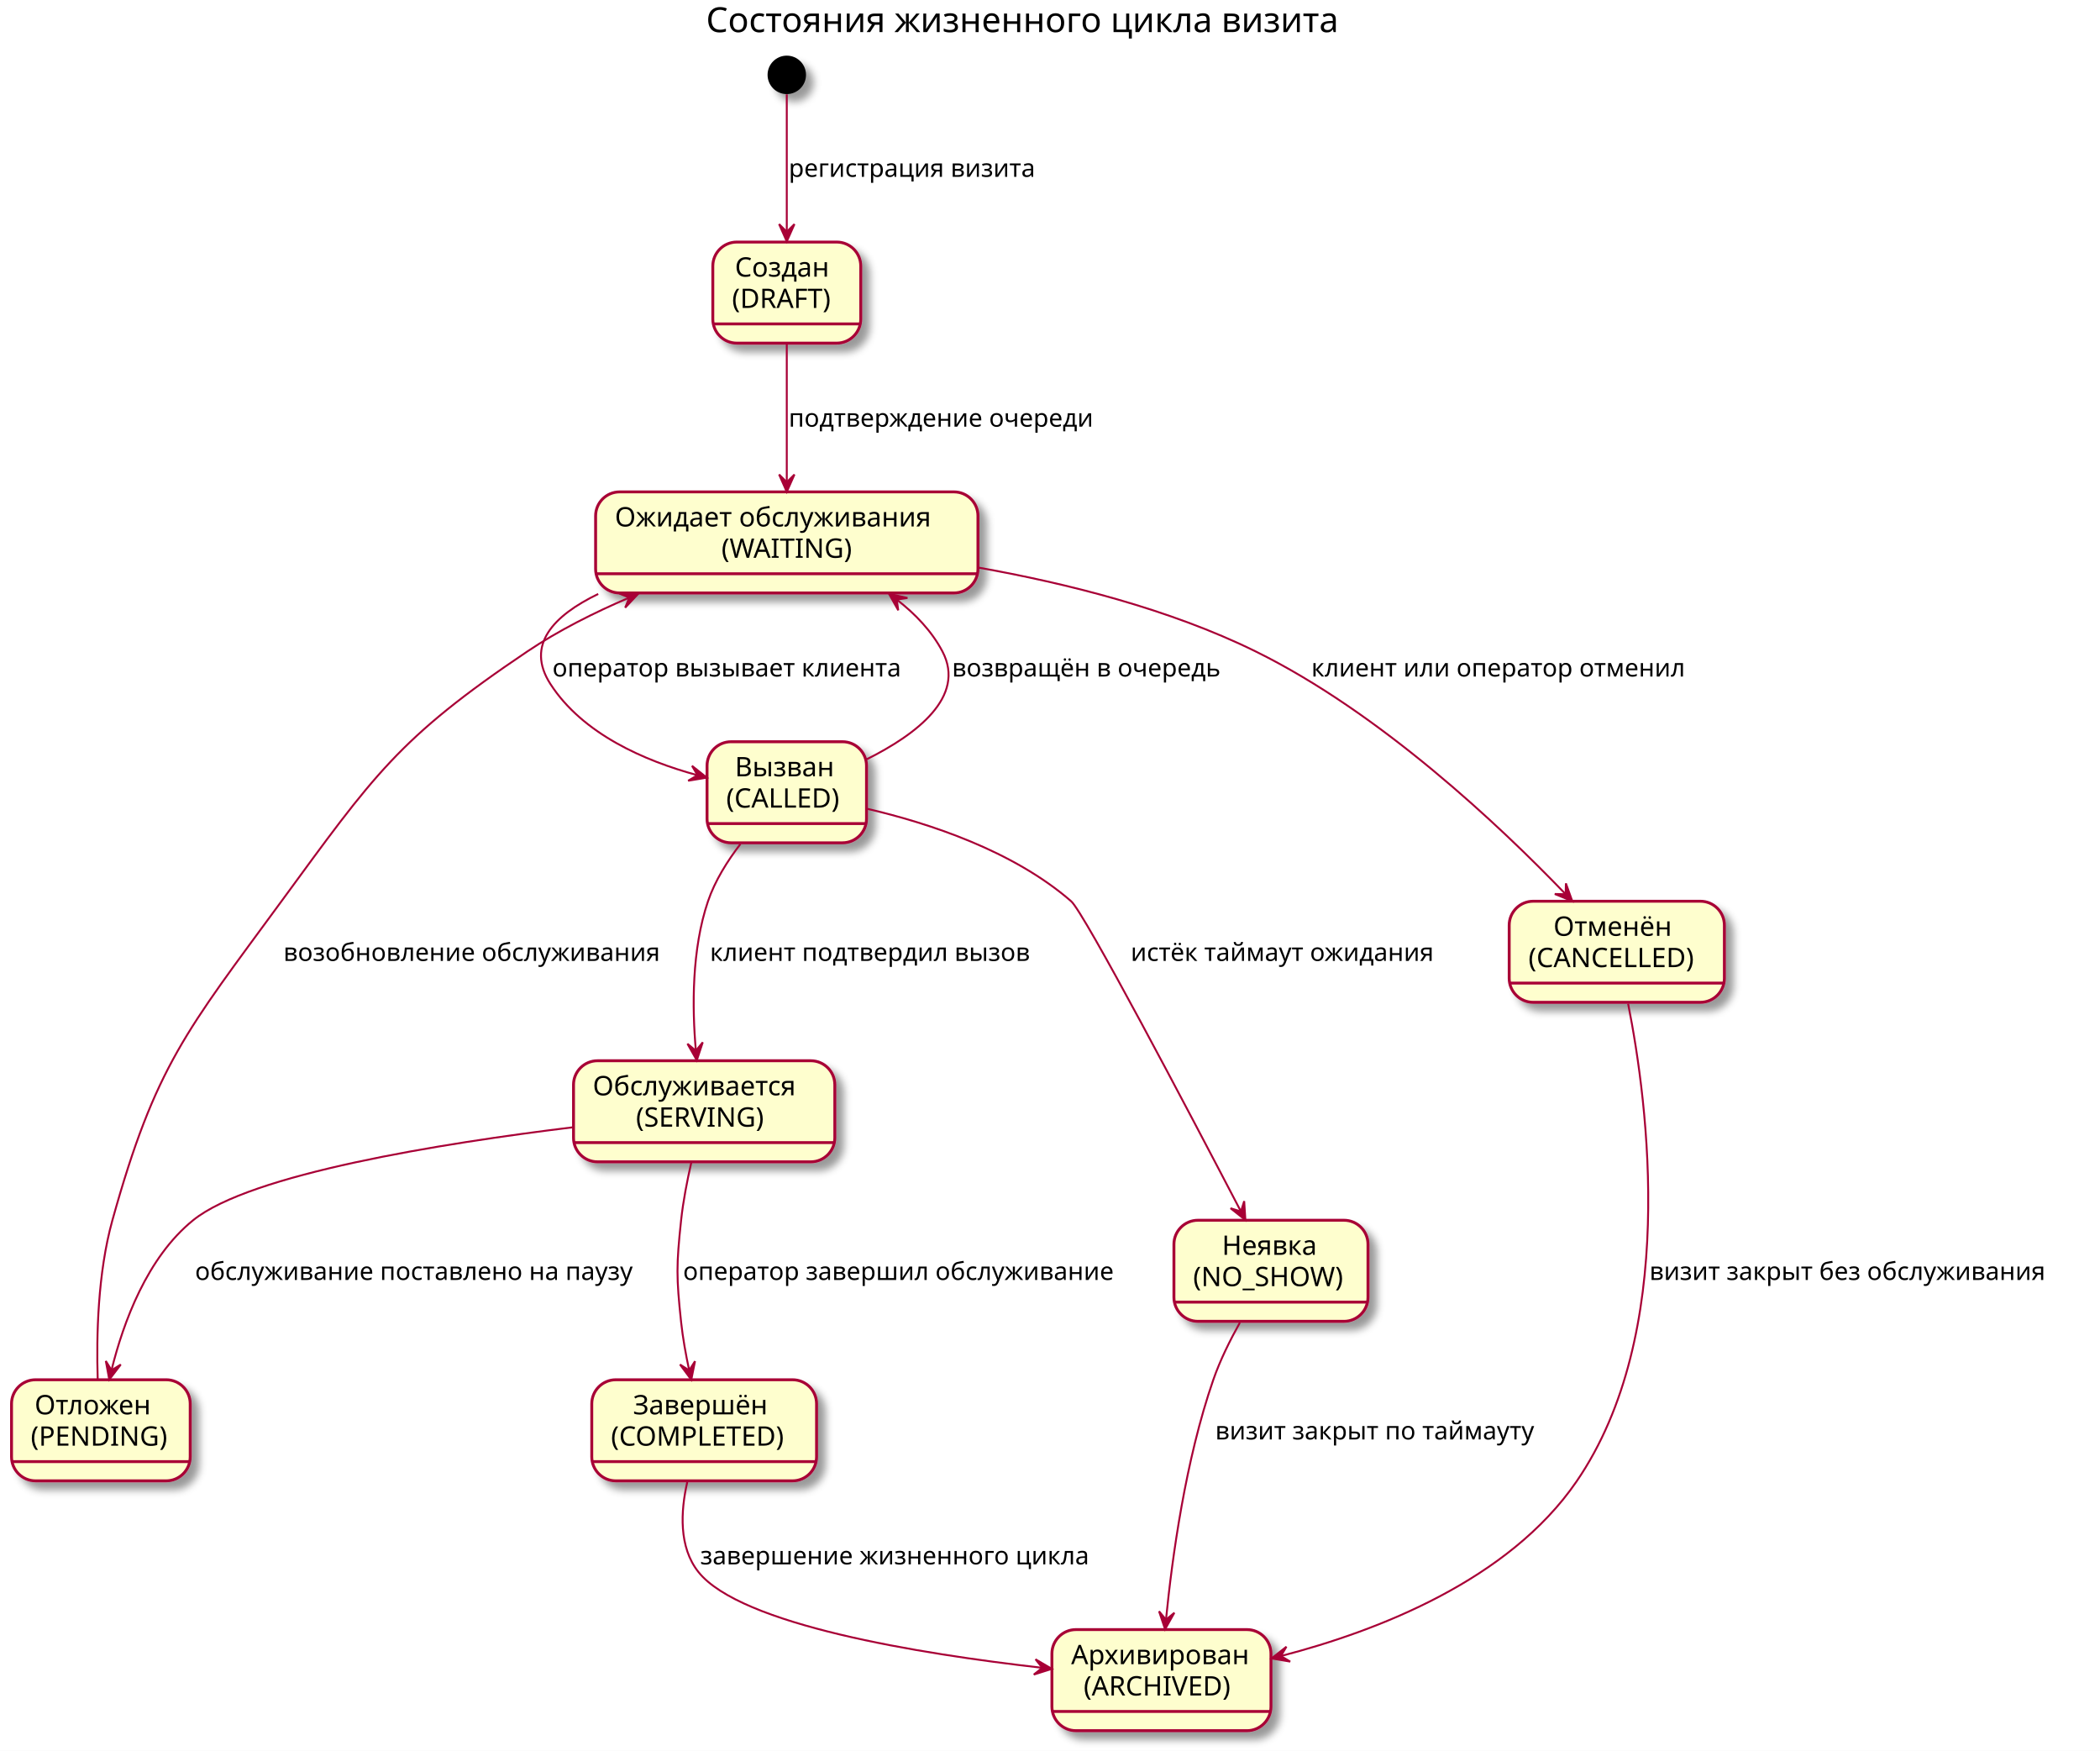
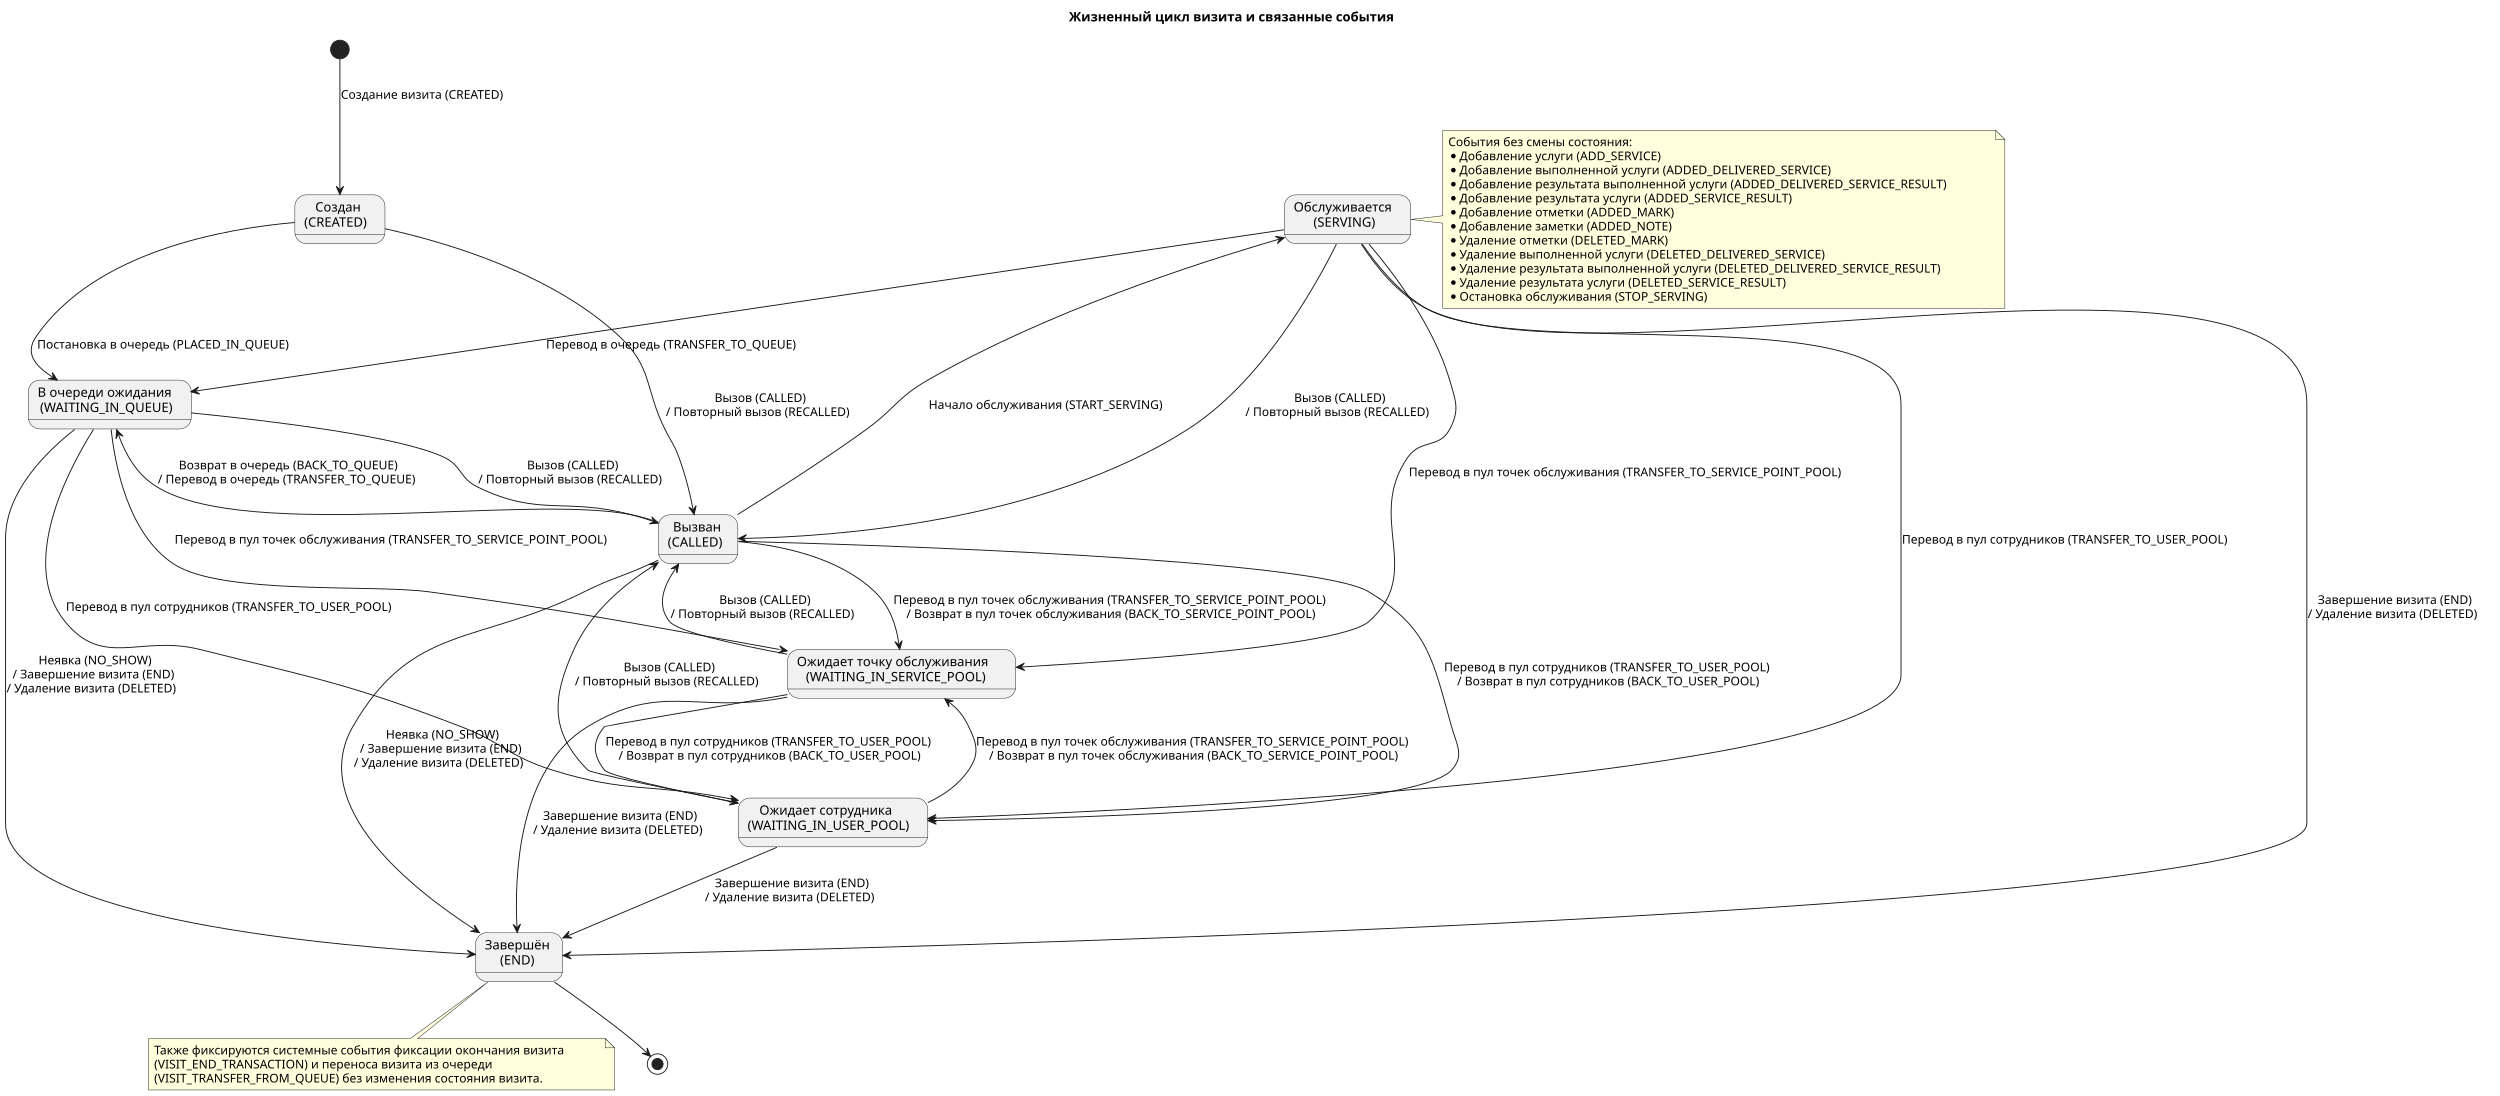
- <svg xmlns="http://www.w3.org/2000/svg" contentScriptType="application/ecmascript" contentStyleType="text/css" height="911px" preserveAspectRatio="none" style="width:1093px;height:911px;" version="1.1" viewBox="0 0 1093 911" width="1093px" zoomAndPan="magnify">
-   <defs>
-     <filter height="300%" id="fexbmf1puvet2" width="300%" x="-1" y="-1">
-       <feGaussianBlur result="blurOut" stdDeviation="2.0" />
-       <feColorMatrix in="blurOut" result="blurOut2" type="matrix" values="0 0 0 0 0 0 0 0 0 0 0 0 0 0 0 0 0 0 .4 0" />
-       <feOffset dx="4.0" dy="4.0" in="blurOut2" result="blurOut3" />
-       <feBlend in="SourceGraphic" in2="blurOut3" mode="normal" />
-     </filter>
-   </defs>
+ <svg xmlns="http://www.w3.org/2000/svg" contentStyleType="text/css" height="1180px" preserveAspectRatio="none" style="width:2692px;height:1180px;background:#FFFFFF;" version="1.1" viewBox="0 0 2692 1180" width="2692px" zoomAndPan="magnify">
+   <defs />
  <rect width="100%" height="100%" fill="#FFFFFF" />
  <g>
-     <text fill="#000000" font-family="sans-serif" font-size="18" lengthAdjust="spacingAndGlyphs" textLength="366" x="367.5" y="16.708">Состояния жизненного цикла визита</text>
-     <rect fill="#FEFECE" filter="url(#fexbmf1puvet2)" height="52.594" rx="12.5" ry="12.5" style="stroke: #A80036; stroke-width: 1.5;" width="77" x="371" y="125.953" />
-     <line style="stroke: #A80036; stroke-width: 1.5;" x1="371" x2="448" y1="168.547" y2="168.547" />
-     <text fill="#000000" font-family="sans-serif" font-size="14" lengthAdjust="spacingAndGlyphs" textLength="54" x="382.5" y="143.948">Создан</text>
-     <text fill="#000000" font-family="sans-serif" font-size="14" lengthAdjust="spacingAndGlyphs" textLength="57" x="381" y="160.245">(DRAFT)</text>
-     <rect fill="#FEFECE" filter="url(#fexbmf1puvet2)" height="52.594" rx="12.5" ry="12.5" style="stroke: #A80036; stroke-width: 1.5;" width="199" x="310" y="255.953" />
-     <line style="stroke: #A80036; stroke-width: 1.5;" x1="310" x2="509" y1="298.547" y2="298.547" />
-     <text fill="#000000" font-family="sans-serif" font-size="14" lengthAdjust="spacingAndGlyphs" textLength="179" x="320" y="273.948">Ожидает обслуживания</text>
-     <text fill="#000000" font-family="sans-serif" font-size="14" lengthAdjust="spacingAndGlyphs" textLength="68" x="375.5" y="290.245">(WAITING)</text>
-     <rect fill="#FEFECE" filter="url(#fexbmf1puvet2)" height="52.594" rx="12.5" ry="12.5" style="stroke: #A80036; stroke-width: 1.5;" width="83" x="368" y="385.953" />
-     <line style="stroke: #A80036; stroke-width: 1.5;" x1="368" x2="451" y1="428.547" y2="428.547" />
-     <text fill="#000000" font-family="sans-serif" font-size="14" lengthAdjust="spacingAndGlyphs" textLength="54" x="382.5" y="403.948">Вызван</text>
-     <text fill="#000000" font-family="sans-serif" font-size="14" lengthAdjust="spacingAndGlyphs" textLength="63" x="378" y="420.245">(CALLED)</text>
-     <rect fill="#FEFECE" filter="url(#fexbmf1puvet2)" height="52.594" rx="12.5" ry="12.5" style="stroke: #A80036; stroke-width: 1.5;" width="136" x="298.5" y="551.953" />
-     <line style="stroke: #A80036; stroke-width: 1.5;" x1="298.5" x2="434.5" y1="594.547" y2="594.547" />
-     <text fill="#000000" font-family="sans-serif" font-size="14" lengthAdjust="spacingAndGlyphs" textLength="116" x="308.5" y="569.948">Обслуживается</text>
-     <text fill="#000000" font-family="sans-serif" font-size="14" lengthAdjust="spacingAndGlyphs" textLength="71" x="331" y="586.245">(SERVING)</text>
-     <rect fill="#FEFECE" filter="url(#fexbmf1puvet2)" height="52.594" rx="12.5" ry="12.5" style="stroke: #A80036; stroke-width: 1.5;" width="93" x="6" y="717.953" />
-     <line style="stroke: #A80036; stroke-width: 1.5;" x1="6" x2="99" y1="760.547" y2="760.547" />
-     <text fill="#000000" font-family="sans-serif" font-size="14" lengthAdjust="spacingAndGlyphs" textLength="69" x="18" y="735.948">Отложен</text>
-     <text fill="#000000" font-family="sans-serif" font-size="14" lengthAdjust="spacingAndGlyphs" textLength="73" x="16" y="752.245">(PENDING)</text>
-     <rect fill="#FEFECE" filter="url(#fexbmf1puvet2)" height="52.594" rx="12.5" ry="12.5" style="stroke: #A80036; stroke-width: 1.5;" width="117" x="308" y="717.953" />
-     <line style="stroke: #A80036; stroke-width: 1.5;" x1="308" x2="425" y1="760.547" y2="760.547" />
-     <text fill="#000000" font-family="sans-serif" font-size="14" lengthAdjust="spacingAndGlyphs" textLength="74" x="329.5" y="735.948">Завершён</text>
-     <text fill="#000000" font-family="sans-serif" font-size="14" lengthAdjust="spacingAndGlyphs" textLength="97" x="318" y="752.245">(COMPLETED)</text>
-     <rect fill="#FEFECE" filter="url(#fexbmf1puvet2)" height="52.594" rx="12.5" ry="12.5" style="stroke: #A80036; stroke-width: 1.5;" width="112" x="785.5" y="468.953" />
-     <line style="stroke: #A80036; stroke-width: 1.5;" x1="785.5" x2="897.5" y1="511.547" y2="511.547" />
-     <text fill="#000000" font-family="sans-serif" font-size="14" lengthAdjust="spacingAndGlyphs" textLength="66" x="808.5" y="486.948">Отменён</text>
-     <text fill="#000000" font-family="sans-serif" font-size="14" lengthAdjust="spacingAndGlyphs" textLength="92" x="795.5" y="503.245">(CANCELLED)</text>
-     <rect fill="#FEFECE" filter="url(#fexbmf1puvet2)" height="52.594" rx="12.5" ry="12.5" style="stroke: #A80036; stroke-width: 1.5;" width="101" x="611" y="634.953" />
-     <line style="stroke: #A80036; stroke-width: 1.5;" x1="611" x2="712" y1="677.547" y2="677.547" />
-     <text fill="#000000" font-family="sans-serif" font-size="14" lengthAdjust="spacingAndGlyphs" textLength="51" x="636" y="652.948">Неявка</text>
-     <text fill="#000000" font-family="sans-serif" font-size="14" lengthAdjust="spacingAndGlyphs" textLength="81" x="621" y="669.245">(NO_SHOW)</text>
-     <rect fill="#FEFECE" filter="url(#fexbmf1puvet2)" height="52.594" rx="12.5" ry="12.5" style="stroke: #A80036; stroke-width: 1.5;" width="114" x="547.5" y="847.953" />
-     <line style="stroke: #A80036; stroke-width: 1.5;" x1="547.5" x2="661.5" y1="890.547" y2="890.547" />
-     <text fill="#000000" font-family="sans-serif" font-size="14" lengthAdjust="spacingAndGlyphs" textLength="94" x="557.5" y="865.948">Архивирован</text>
-     <text fill="#000000" font-family="sans-serif" font-size="14" lengthAdjust="spacingAndGlyphs" textLength="81" x="564" y="882.245">(ARCHIVED)</text>
-     <ellipse cx="409.5" cy="38.953" fill="#000000" filter="url(#fexbmf1puvet2)" rx="10" ry="10" style="stroke: none; stroke-width: 1.0;" />
-     <path d="M409.5,49.073 C409.5,64.523 409.5,96.473 409.5,120.603 " fill="none" id="*start-&gt;Draft" style="stroke: #A80036; stroke-width: 1.0;" />
-     <polygon fill="#A80036" points="409.5,125.623,413.5,116.623,409.5,120.623,405.5,116.623,409.5,125.623" style="stroke: #A80036; stroke-width: 1.0;" />
-     <text fill="#000000" font-family="sans-serif" font-size="13" lengthAdjust="spacingAndGlyphs" textLength="140" x="410.5" y="92.02">регистрация визита</text>
-     <path d="M409.5,179.053 C409.5,199.713 409.5,228.863 409.5,250.783 " fill="none" id="Draft-&gt;Waiting" style="stroke: #A80036; stroke-width: 1.0;" />
-     <polygon fill="#A80036" points="409.5,255.903,413.5,246.903,409.5,250.903,405.5,246.903,409.5,255.903" style="stroke: #A80036; stroke-width: 1.0;" />
-     <text fill="#000000" font-family="sans-serif" font-size="13" lengthAdjust="spacingAndGlyphs" textLength="175" x="410.5" y="222.02">подтверждение очереди</text>
-     <path d="M311.36,309.063 C288.11,320.293 273.39,335.653 286.5,355.953 C303.31,381.983 335.59,395.933 362.86,403.333 " fill="none" id="Waiting-&gt;Called" style="stroke: #A80036; stroke-width: 1.0;" />
-     <polygon fill="#A80036" points="367.89,404.643,360.188,398.505,363.051,403.383,358.173,406.247,367.89,404.643" style="stroke: #A80036; stroke-width: 1.0;" />
-     <text fill="#000000" font-family="sans-serif" font-size="13" lengthAdjust="spacingAndGlyphs" textLength="198" x="287.5" y="352.02">оператор вызывает клиента</text>
-     <path d="M451.09,395.093 C476.89,382.233 502.95,362.573 490.5,338.953 C484.94,328.393 476.36,319.463 466.83,312.053 " fill="none" id="Called-&gt;Waiting" style="stroke: #A80036; stroke-width: 1.0;" />
-     <polygon fill="#A80036" points="462.7,308.973,467.52,317.562,466.707,311.964,472.305,311.151,462.7,308.973" style="stroke: #A80036; stroke-width: 1.0;" />
-     <text fill="#000000" font-family="sans-serif" font-size="13" lengthAdjust="spacingAndGlyphs" textLength="149" x="495.5" y="352.02">возвращён в очередь</text>
-     <path d="M385.37,439.193 C378.61,447.973 372.12,458.293 368.5,468.953 C359.98,494.053 360.22,524.343 362.17,546.533 " fill="none" id="Called-&gt;Serving" style="stroke: #A80036; stroke-width: 1.0;" />
-     <polygon fill="#A80036" points="362.66,551.703,365.769,542.358,362.175,546.727,357.806,543.133,362.66,551.703" style="stroke: #A80036; stroke-width: 1.0;" />
-     <text fill="#000000" font-family="sans-serif" font-size="13" lengthAdjust="spacingAndGlyphs" textLength="183" x="369.5" y="500.02">клиент подтвердил вызов</text>
-     <path d="M359.79,604.963 C357.65,614.323 355.56,625.053 354.5,634.953 C352,658.373 352,664.533 354.5,687.953 C355.38,696.153 356.96,704.913 358.7,713.003 " fill="none" id="Serving-&gt;Completed" style="stroke: #A80036; stroke-width: 1.0;" />
-     <polygon fill="#A80036" points="359.79,717.943,361.742,708.29,358.705,713.062,353.933,710.025,359.79,717.943" style="stroke: #A80036; stroke-width: 1.0;" />
-     <text fill="#000000" font-family="sans-serif" font-size="13" lengthAdjust="spacingAndGlyphs" textLength="237" x="355.5" y="666.02">оператор завершил обслуживание</text>
-     <path d="M509.23,295.343 C554.88,303.453 608.68,316.893 653.5,338.953 C718.58,370.983 780.73,429.753 814.73,465.143 " fill="none" id="Waiting-&gt;Cancelled" style="stroke: #A80036; stroke-width: 1.0;" />
-     <polygon fill="#A80036" points="818.34,468.923,815.01,459.654,814.884,465.31,809.228,465.184,818.34,468.923" style="stroke: #A80036; stroke-width: 1.0;" />
-     <text fill="#000000" font-family="sans-serif" font-size="13" lengthAdjust="spacingAndGlyphs" textLength="208" x="682.5" y="352.02">клиент или оператор отменил</text>
-     <path d="M451.25,420.823 C483.39,428.303 527.27,442.653 557.5,468.953 C564.29,474.863 618.43,577.763 645.79,630.223 " fill="none" id="Called-&gt;NoShow" style="stroke: #A80036; stroke-width: 1.0;" />
-     <polygon fill="#A80036" points="648.19,634.833,647.567,625.004,645.874,630.402,640.476,628.709,648.19,634.833" style="stroke: #A80036; stroke-width: 1.0;" />
-     <text fill="#000000" font-family="sans-serif" font-size="13" lengthAdjust="spacingAndGlyphs" textLength="176" x="588.5" y="500.02">истёк таймаут ожидания</text>
-     <path d="M298.21,586.573 C229.76,594.933 130.35,610.813 100.5,634.953 C76.58,654.303 64.23,688.013 58.09,712.733 " fill="none" id="Serving-&gt;Paused" style="stroke: #A80036; stroke-width: 1.0;" />
-     <polygon fill="#A80036" points="56.88,717.863,62.857,710.035,58.039,712.999,55.075,708.181,56.88,717.863" style="stroke: #A80036; stroke-width: 1.0;" />
-     <text fill="#000000" font-family="sans-serif" font-size="13" lengthAdjust="spacingAndGlyphs" textLength="243" x="101.5" y="666.02">обслуживание поставлено на паузу</text>
-     <path d="M50.85,717.523 C50.15,695.213 50.86,662.393 58.5,634.953 C80.88,554.503 97.13,536.303 146.5,468.953 C194.44,403.553 207.2,384.173 274.5,338.953 C290.69,328.073 309.35,318.723 327.53,310.953 " fill="none" id="Paused-&gt;Waiting" style="stroke: #A80036; stroke-width: 1.0;" />
-     <polygon fill="#A80036" points="332.14,309.013,322.293,308.819,327.532,310.953,325.397,316.192,332.14,309.013" style="stroke: #A80036; stroke-width: 1.0;" />
-     <text fill="#000000" font-family="sans-serif" font-size="13" lengthAdjust="spacingAndGlyphs" textLength="205" x="147.5" y="500.02">возобновление обслуживания</text>
-     <path d="M357.7,771.193 C354.25,786.363 353.22,805.043 363.5,817.953 C385.44,845.523 478.32,860.553 542.15,867.793 " fill="none" id="Completed-&gt;Archived" style="stroke: #A80036; stroke-width: 1.0;" />
-     <polygon fill="#A80036" points="547.46,868.383,538.962,863.406,542.491,867.826,538.071,871.356,547.46,868.383" style="stroke: #A80036; stroke-width: 1.0;" />
-     <text fill="#000000" font-family="sans-serif" font-size="13" lengthAdjust="spacingAndGlyphs" textLength="213" x="364.5" y="814.02">завершение жизненного цикла</text>
-     <path d="M847.4,522.293 C857.76,574.463 873.42,693.943 820.5,770.953 C785.27,822.223 717.28,848.583 666.94,861.643 " fill="none" id="Cancelled-&gt;Archived" style="stroke: #A80036; stroke-width: 1.0;" />
-     <polygon fill="#A80036" points="661.82,862.943,671.527,864.607,666.667,861.714,669.56,856.853,661.82,862.943" style="stroke: #A80036; stroke-width: 1.0;" />
-     <text fill="#000000" font-family="sans-serif" font-size="13" lengthAdjust="spacingAndGlyphs" textLength="223" x="858.5" y="666.02">визит закрыт без обслуживания</text>
-     <path d="M645.34,688.193 C640.24,697.303 635.02,707.813 631.5,717.953 C617.03,759.683 610.08,810.503 606.91,842.433 " fill="none" id="NoShow-&gt;Archived" style="stroke: #A80036; stroke-width: 1.0;" />
-     <polygon fill="#A80036" points="606.4,847.773,611.232,839.191,606.872,842.795,603.268,838.436,606.4,847.773" style="stroke: #A80036; stroke-width: 1.0;" />
-     <text fill="#000000" font-family="sans-serif" font-size="13" lengthAdjust="spacingAndGlyphs" textLength="183" x="632.5" y="749.02">визит закрыт по таймауту</text>
+     <text fill="#000000" font-family="sans-serif" font-size="14" font-weight="bold" lengthAdjust="spacing" textLength="376.858" x="1151.024" y="22.995">Жизненный цикл визита и связанные события</text>
+     <g id="Created">
+       <rect fill="#F1F1F1" height="52.594" rx="12.5" ry="12.5" style="stroke:#181818;stroke-width:0.5;" width="97.027" x="317.5" y="209.797" />
+       <line style="stroke:#181818;stroke-width:0.5;" x1="317.5" x2="414.527" y1="252.391" y2="252.391" />
+       <text fill="#000000" font-family="sans-serif" font-size="14" lengthAdjust="spacing" textLength="53.197" x="339.415" y="227.792">Создан</text>
+       <text fill="#000000" font-family="sans-serif" font-size="14" lengthAdjust="spacing" textLength="77.027" x="327.5" y="244.089">(CREATED)</text>
+     </g>
+     <g id="WaitingQueue">
+       <rect fill="#F1F1F1" height="52.594" rx="12.5" ry="12.5" style="stroke:#181818;stroke-width:0.5;" width="175.442" x="30.5" y="409.297" />
+       <line style="stroke:#181818;stroke-width:0.5;" x1="30.5" x2="205.942" y1="451.891" y2="451.891" />
+       <text fill="#000000" font-family="sans-serif" font-size="14" lengthAdjust="spacing" textLength="155.442" x="40.5" y="427.292">В очереди ожидания</text>
+       <text fill="#000000" font-family="sans-serif" font-size="14" lengthAdjust="spacing" textLength="150.281" x="43.081" y="443.589">(WAITING_IN_QUEUE)</text>
+     </g>
+     <g id="Called">
+       <rect fill="#F1F1F1" height="52.594" rx="12.5" ry="12.5" style="stroke:#181818;stroke-width:0.5;" width="85.502" x="709" y="554.297" />
+       <line style="stroke:#181818;stroke-width:0.5;" x1="709" x2="794.502" y1="596.891" y2="596.891" />
+       <text fill="#000000" font-family="sans-serif" font-size="14" lengthAdjust="spacing" textLength="54.086" x="724.708" y="572.292">Вызван</text>
+       <text fill="#000000" font-family="sans-serif" font-size="14" lengthAdjust="spacing" textLength="65.502" x="719" y="588.589">(CALLED)</text>
+     </g>
+     <g id="Serving">
+       <rect fill="#F1F1F1" height="52.594" rx="12.5" ry="12.5" style="stroke:#181818;stroke-width:0.5;" width="136.013" x="1383" y="209.797" />
+       <line style="stroke:#181818;stroke-width:0.5;" x1="1383" x2="1519.013" y1="252.391" y2="252.391" />
+       <text fill="#000000" font-family="sans-serif" font-size="14" lengthAdjust="spacing" textLength="116.013" x="1393" y="227.792">Обслуживается</text>
+       <text fill="#000000" font-family="sans-serif" font-size="14" lengthAdjust="spacing" textLength="73.411" x="1414.301" y="244.089">(SERVING)</text>
+     </g>
+     <g id="WaitingUser">
+       <rect fill="#F1F1F1" height="52.594" rx="12.5" ry="12.5" style="stroke:#181818;stroke-width:0.5;" width="204.065" x="795" y="859.297" />
+       <line style="stroke:#181818;stroke-width:0.5;" x1="795" x2="999.064" y1="901.891" y2="901.891" />
+       <text fill="#000000" font-family="sans-serif" font-size="14" lengthAdjust="spacing" textLength="158.765" x="817.65" y="877.292">Ожидает сотрудника</text>
+       <text fill="#000000" font-family="sans-serif" font-size="14" lengthAdjust="spacing" textLength="184.065" x="805" y="893.589">(WAITING_IN_USER_POOL)</text>
+     </g>
+     <g id="WaitingService">
+       <rect fill="#F1F1F1" height="52.594" rx="12.5" ry="12.5" style="stroke:#181818;stroke-width:0.5;" width="245.736" x="848" y="699.297" />
+       <line style="stroke:#181818;stroke-width:0.5;" x1="848" x2="1093.736" y1="741.891" y2="741.891" />
+       <text fill="#000000" font-family="sans-serif" font-size="14" lengthAdjust="spacing" textLength="225.736" x="858" y="717.292">Ожидает точку обслуживания</text>
+       <text fill="#000000" font-family="sans-serif" font-size="14" lengthAdjust="spacing" textLength="206.144" x="867.796" y="733.589">(WAITING_IN_SERVICE_POOL)</text>
+     </g>
+     <g id="End">
+       <rect fill="#F1F1F1" height="52.594" rx="12.5" ry="12.5" style="stroke:#181818;stroke-width:0.5;" width="93.883" x="512" y="1004.297" />
+       <line style="stroke:#181818;stroke-width:0.5;" x1="512" x2="605.883" y1="1046.891" y2="1046.891" />
+       <text fill="#000000" font-family="sans-serif" font-size="14" lengthAdjust="spacing" textLength="73.883" x="522" y="1022.292">Завершён</text>
+       <text fill="#000000" font-family="sans-serif" font-size="14" lengthAdjust="spacing" textLength="41.023" x="538.43" y="1038.589">(END)</text>
+     </g>
+     <ellipse cx="366" cy="53.297" fill="#222222" rx="10" ry="10" style="stroke:#222222;stroke-width:1.0;" />
+     <g id="elem_GMN33">
+       <path d="M1553.5,140.297 L1553.5,232.297 L1519.03,236.297 L1553.5,240.297 L1553.5,331.891 A0,0 0 0 0 1553.5,331.891 L2158.811,331.891 A0,0 0 0 0 2158.811,331.891 L2158.811,150.297 L2148.811,140.297 L1553.5,140.297 A0,0 0 0 0 1553.5,140.297 " fill="#FEFFDD" style="stroke:#181818;stroke-width:0.5;" />
+       <path d="M2148.811,140.297 L2148.811,150.297 L2158.811,150.297 L2148.811,140.297 " fill="#FEFFDD" style="stroke:#181818;stroke-width:0.5;" />
+       <text fill="#000000" font-family="sans-serif" font-size="13" lengthAdjust="spacing" textLength="212.939" x="1559.5" y="157.364">События без смены состояния:</text>
+       <ellipse cx="1565" cy="168.062" fill="#000000" rx="2.5" ry="2.5" style="stroke:#000000;stroke-width:0.0;" />
+       <text fill="#000000" font-family="sans-serif" font-size="13" lengthAdjust="spacing" textLength="238.469" x="1571.5" y="172.497">Добавление услуги (ADD_SERVICE)</text>
+       <ellipse cx="1565" cy="183.195" fill="#000000" rx="2.5" ry="2.5" style="stroke:#000000;stroke-width:0.0;" />
+       <text fill="#000000" font-family="sans-serif" font-size="13" lengthAdjust="spacing" textLength="433.577" x="1571.5" y="187.629">Добавление выполненной услуги (ADDED_DELIVERED_SERVICE)</text>
+       <ellipse cx="1565" cy="198.328" fill="#000000" rx="2.5" ry="2.5" style="stroke:#000000;stroke-width:0.0;" />
+       <text fill="#000000" font-family="sans-serif" font-size="13" lengthAdjust="spacing" textLength="572.311" x="1571.5" y="202.762">Добавление результата выполненной услуги (ADDED_DELIVERED_SERVICE_RESULT)</text>
+       <ellipse cx="1565" cy="213.461" fill="#000000" rx="2.5" ry="2.5" style="stroke:#000000;stroke-width:0.0;" />
+       <text fill="#000000" font-family="sans-serif" font-size="13" lengthAdjust="spacing" textLength="395.427" x="1571.5" y="217.895">Добавление результата услуги (ADDED_SERVICE_RESULT)</text>
+       <ellipse cx="1565" cy="228.594" fill="#000000" rx="2.5" ry="2.5" style="stroke:#000000;stroke-width:0.0;" />
+       <text fill="#000000" font-family="sans-serif" font-size="13" lengthAdjust="spacing" textLength="249.926" x="1571.5" y="233.028">Добавление отметки (ADDED_MARK)</text>
+       <ellipse cx="1565" cy="243.727" fill="#000000" rx="2.5" ry="2.5" style="stroke:#000000;stroke-width:0.0;" />
+       <text fill="#000000" font-family="sans-serif" font-size="13" lengthAdjust="spacing" textLength="247.724" x="1571.5" y="248.161">Добавление заметки (ADDED_NOTE)</text>
+       <ellipse cx="1565" cy="258.859" fill="#000000" rx="2.5" ry="2.5" style="stroke:#000000;stroke-width:0.0;" />
+       <text fill="#000000" font-family="sans-serif" font-size="13" lengthAdjust="spacing" textLength="245.756" x="1571.5" y="263.293">Удаление отметки (DELETED_MARK)</text>
+       <ellipse cx="1565" cy="273.992" fill="#000000" rx="2.5" ry="2.5" style="stroke:#000000;stroke-width:0.0;" />
+       <text fill="#000000" font-family="sans-serif" font-size="13" lengthAdjust="spacing" textLength="429.406" x="1571.5" y="278.426">Удаление выполненной услуги (DELETED_DELIVERED_SERVICE)</text>
+       <ellipse cx="1565" cy="289.125" fill="#000000" rx="2.5" ry="2.5" style="stroke:#000000;stroke-width:0.0;" />
+       <text fill="#000000" font-family="sans-serif" font-size="13" lengthAdjust="spacing" textLength="568.141" x="1571.5" y="293.559">Удаление результата выполненной услуги (DELETED_DELIVERED_SERVICE_RESULT)</text>
+       <ellipse cx="1565" cy="304.258" fill="#000000" rx="2.5" ry="2.5" style="stroke:#000000;stroke-width:0.0;" />
+       <text fill="#000000" font-family="sans-serif" font-size="13" lengthAdjust="spacing" textLength="391.257" x="1571.5" y="308.692">Удаление результата услуги (DELETED_SERVICE_RESULT)</text>
+       <ellipse cx="1565" cy="319.391" fill="#000000" rx="2.5" ry="2.5" style="stroke:#000000;stroke-width:0.0;" />
+       <text fill="#000000" font-family="sans-serif" font-size="13" lengthAdjust="spacing" textLength="289.726" x="1571.5" y="323.825">Остановка обслуживания (STOP_SERVING)</text>
+     </g>
+     <g id="elem_GMN36">
+       <path d="M160,1118.297 L160,1173.695 A0,0 0 0 0 160,1173.695 L661.771,1173.695 A0,0 0 0 0 661.771,1173.695 L661.771,1128.297 L651.771,1118.297 L449.74,1118.297 L525.42,1057.437 L441.74,1118.297 L160,1118.297 A0,0 0 0 0 160,1118.297 " fill="#FEFFDD" style="stroke:#181818;stroke-width:0.5;" />
+       <path d="M651.771,1118.297 L651.771,1128.297 L661.771,1128.297 L651.771,1118.297 " fill="#FEFFDD" style="stroke:#181818;stroke-width:0.5;" />
+       <text fill="#000000" font-family="sans-serif" font-size="13" lengthAdjust="spacing" textLength="480.772" x="166" y="1135.364">Также фиксируются системные события фиксации окончания визита</text>
+       <text fill="#000000" font-family="sans-serif" font-size="13" lengthAdjust="spacing" textLength="390.508" x="166" y="1150.497">(VISIT_END_TRANSACTION) и переноса визита из очереди</text>
+       <text fill="#000000" font-family="sans-serif" font-size="13" lengthAdjust="spacing" textLength="450.011" x="166" y="1165.629">(VISIT_TRANSFER_FROM_QUEUE) без изменения состояния визита.</text>
+     </g>
+     <ellipse cx="708" cy="1145.797" fill="none" rx="11" ry="11" style="stroke:#222222;stroke-width:1.0;" />
+     <ellipse cx="708" cy="1145.797" fill="#222222" rx="6" ry="6" style="stroke:#222222;stroke-width:1.0;" />
+     <g id="link_*start*_Created">
+       <path d="M366,63.517 C366,90.247 366,162.437 366,203.467 " fill="none" id="*start*-to-Created" style="stroke:#181818;stroke-width:1.0;" />
+       <polygon fill="#181818" points="366,209.467,370,200.467,366,204.467,362,200.467,366,209.467" style="stroke:#181818;stroke-width:1.0;" />
+       <text fill="#000000" font-family="sans-serif" font-size="13" lengthAdjust="spacing" textLength="192.645" x="367" y="106.364">Создание визита (CREATED)</text>
+     </g>
+     <g id="link_Created_WaitingQueue">
+       <path d="M317.39,239.587 C242.83,246.037 102.23,270.427 39,362.297 C26.81,380.007 36.64,393.272 56.66,406.032 " fill="none" id="Created-to-WaitingQueue" style="stroke:#181818;stroke-width:1.0;" />
+       <polygon fill="#181818" points="61.72,409.257,56.28,401.046,57.504,406.57,51.981,407.793,61.72,409.257" style="stroke:#181818;stroke-width:1.0;" />
+       <text fill="#000000" font-family="sans-serif" font-size="13" lengthAdjust="spacing" textLength="290.608" x="40" y="375.364">Постановка в очередь (PLACED_IN_QUEUE)</text>
+     </g>
+     <g id="link_Created_Called">
+       <path d="M414.55,246.307 C479.38,260.587 594.43,294.097 667,362.297 C703.06,396.197 694.04,417.937 716,462.297 C722.61,475.657 725.89,478.287 731,492.297 C738.38,512.547 742.738,530.512 746.258,548.192 " fill="none" id="Created-to-Called" style="stroke:#181818;stroke-width:1.0;" />
+       <polygon fill="#181818" points="747.43,554.077,749.596,544.469,746.454,549.173,741.75,546.031,747.43,554.077" style="stroke:#181818;stroke-width:1.0;" />
+       <text fill="#000000" font-family="sans-serif" font-size="13" lengthAdjust="spacing" textLength="106.666" x="769.508" y="432.864">Вызов (CALLED)</text>
+       <text fill="#000000" font-family="sans-serif" font-size="13" lengthAdjust="spacing" textLength="211.682" x="717" y="447.997">/ Повторный вызов (RECALLED)</text>
+     </g>
+     <g id="link_WaitingQueue_Called">
+       <path d="M205.89,444.597 C296.53,453.647 431.08,470.217 478,492.297 C497.37,501.407 494.75,514.937 514,524.297 C581.42,557.087 607.54,535.057 680,554.297 C689.48,556.817 693.83,558.045 703.28,561.315 " fill="none" id="WaitingQueue-to-Called" style="stroke:#181818;stroke-width:1.0;" />
+       <polygon fill="#181818" points="708.95,563.277,701.753,556.554,704.225,561.642,699.137,564.114,708.95,563.277" style="stroke:#181818;stroke-width:1.0;" />
+       <text fill="#000000" font-family="sans-serif" font-size="13" lengthAdjust="spacing" textLength="106.666" x="567.508" y="505.364">Вызов (CALLED)</text>
+       <text fill="#000000" font-family="sans-serif" font-size="13" lengthAdjust="spacing" textLength="211.682" x="515" y="520.497">/ Повторный вызов (RECALLED)</text>
+     </g>
+     <g id="link_Called_WaitingQueue">
+       <path d="M708.77,562.277 C699.42,559.117 689.49,556.217 680,554.297 C568.51,531.757 265.92,583.837 169,524.297 C146.68,510.587 135.116,488.834 127.636,468.324 " fill="none" id="Called-to-WaitingQueue" style="stroke:#181818;stroke-width:1.0;" />
+       <polygon fill="#181818" points="125.58,462.687,124.906,472.513,127.293,467.384,132.422,469.772,125.58,462.687" style="stroke:#181818;stroke-width:1.0;" />
+       <text fill="#000000" font-family="sans-serif" font-size="13" lengthAdjust="spacing" textLength="254.249" x="192.528" y="505.364">Возврат в очередь (BACK_TO_QUEUE)</text>
+       <text fill="#000000" font-family="sans-serif" font-size="13" lengthAdjust="spacing" textLength="299.305" x="170" y="520.497">/ Перевод в очередь (TRANSFER_TO_QUEUE)</text>
+     </g>
+     <g id="link_WaitingQueue_WaitingUser">
+       <path d="M100.67,462.347 C71.48,508.877 20.29,608.257 70,669.297 C111.55,720.327 151.17,683.297 215,699.297 C341.31,730.957 374.37,735.787 496,782.297 C541.49,799.697 548.49,814.847 595,829.297 C675.39,854.267 699.32,843.517 782,859.297 C786.22,860.107 784.637,859.768 788.977,860.638 " fill="none" id="WaitingQueue-to-WaitingUser" style="stroke:#181818;stroke-width:1.0;" />
+       <polygon fill="#181818" points="794.86,861.817,786.822,856.126,789.957,860.834,785.249,863.97,794.86,861.817" style="stroke:#181818;stroke-width:1.0;" />
+       <text fill="#000000" font-family="sans-serif" font-size="13" lengthAdjust="spacing" textLength="382.288" x="71" y="657.864">Перевод в пул сотрудников (TRANSFER_TO_USER_POOL)</text>
+     </g>
+     <g id="link_WaitingQueue_WaitingService">
+       <path d="M119.69,462.327 C123.82,501.447 138.05,575.077 187,607.297 C238.35,641.097 401.09,628.977 462,637.297 C630.24,660.287 671.84,669.417 839,699.297 C841.87,699.807 838.876,699.269 841.806,699.799 " fill="none" id="WaitingQueue-to-WaitingService" style="stroke:#181818;stroke-width:1.0;" />
+       <polygon fill="#181818" points="847.71,700.867,839.566,695.329,842.79,699.977,838.142,703.201,847.71,700.867" style="stroke:#181818;stroke-width:1.0;" />
+       <text fill="#000000" font-family="sans-serif" font-size="13" lengthAdjust="spacing" textLength="503.706" x="188" y="585.364">Перевод в пул точек обслуживания (TRANSFER_TO_SERVICE_POINT_POOL)</text>
+     </g>
+     <g id="link_WaitingQueue_End">
+       <path d="M80.39,462.447 C47.86,487.987 6,530.447 6,579.797 C6,579.797 6,579.797 6,886.797 C6,990.917 372.129,1020.122 505.859,1027.362 " fill="none" id="WaitingQueue-to-End" style="stroke:#181818;stroke-width:1.0;" />
+       <polygon fill="#181818" points="511.85,1027.687,503.079,1023.206,506.857,1027.417,502.647,1031.195,511.85,1027.687" style="stroke:#181818;stroke-width:1.0;" />
+       <text fill="#000000" font-family="sans-serif" font-size="13" lengthAdjust="spacing" textLength="130.92" x="41.493" y="715.364">Неявка (NO_SHOW)</text>
+       <text fill="#000000" font-family="sans-serif" font-size="13" lengthAdjust="spacing" textLength="186.932" x="13.487" y="730.497">/ Завершение визита (END)</text>
+       <text fill="#000000" font-family="sans-serif" font-size="13" lengthAdjust="spacing" textLength="199.907" x="7" y="745.629">/ Удаление визита (DELETED)</text>
+     </g>
+     <g id="link_Called_Serving">
+       <path d="M794.13,554.127 C831.34,531.067 886.71,495.777 933,462.297 C963.48,440.247 966.35,427.997 999,409.297 C1126.87,336.067 1286.089,284.083 1377.199,257.573 " fill="none" id="Called-to-Serving" style="stroke:#181818;stroke-width:1.0;" />
+       <polygon fill="#181818" points="1382.96,255.897,1373.201,254.571,1378.159,257.294,1375.436,262.252,1382.96,255.897" style="stroke:#181818;stroke-width:1.0;" />
+       <text fill="#000000" font-family="sans-serif" font-size="13" lengthAdjust="spacing" textLength="274.32" x="1000" y="440.364">Начало обслуживания (START_SERVING)</text>
+     </g>
+     <g id="link_Serving_Called">
+       <path d="M1439.04,262.917 C1415.52,310.317 1358.54,411.457 1279,462.297 C1121.63,562.887 895.979,577.964 801.009,579.754 " fill="none" id="Serving-to-Called" style="stroke:#181818;stroke-width:1.0;" />
+       <polygon fill="#181818" points="795.01,579.867,804.084,583.697,800.009,579.773,803.933,575.698,795.01,579.867" style="stroke:#181818;stroke-width:1.0;" />
+       <text fill="#000000" font-family="sans-serif" font-size="13" lengthAdjust="spacing" textLength="106.666" x="1393.508" y="432.864">Вызов (CALLED)</text>
+       <text fill="#000000" font-family="sans-serif" font-size="13" lengthAdjust="spacing" textLength="211.682" x="1341" y="447.997">/ Повторный вызов (RECALLED)</text>
+     </g>
+     <g id="link_Called_WaitingUser">
+       <path d="M795.13,582.847 C941.9,586.727 1416.07,601.897 1474,637.297 C1538.52,676.727 1542.45,709.527 1563,782.297 C1568.68,802.397 1577.14,813.927 1563,829.297 C1525.66,869.877 1182.439,880.698 1005.189,883.628 " fill="none" id="Called-to-WaitingUser" style="stroke:#181818;stroke-width:1.0;" />
+       <polygon fill="#181818" points="999.19,883.727,1008.255,887.578,1004.189,883.644,1008.123,879.579,999.19,883.727" style="stroke:#181818;stroke-width:1.0;" />
+       <text fill="#000000" font-family="sans-serif" font-size="13" lengthAdjust="spacing" textLength="382.288" x="1555" y="722.864">Перевод в пул сотрудников (TRANSFER_TO_USER_POOL)</text>
+       <text fill="#000000" font-family="sans-serif" font-size="13" lengthAdjust="spacing" textLength="354.256" x="1569.016" y="737.997">/ Возврат в пул сотрудников (BACK_TO_USER_POOL)</text>
+     </g>
+     <g id="link_WaitingUser_Called">
+       <path d="M794.7,864.627 C721.74,850.027 636,832.347 633,829.297 C592.18,787.867 593.99,752.277 618,699.297 C636.52,658.437 671.999,629.405 703.659,609.106 " fill="none" id="WaitingUser-to-Called" style="stroke:#181818;stroke-width:1.0;" />
+       <polygon fill="#181818" points="708.71,605.867,698.975,607.357,704.501,608.566,703.293,614.092,708.71,605.867" style="stroke:#181818;stroke-width:1.0;" />
+       <text fill="#000000" font-family="sans-serif" font-size="13" lengthAdjust="spacing" textLength="106.666" x="671.508" y="722.864">Вызов (CALLED)</text>
+       <text fill="#000000" font-family="sans-serif" font-size="13" lengthAdjust="spacing" textLength="211.682" x="619" y="737.997">/ Повторный вызов (RECALLED)</text>
+     </g>
+     <g id="link_Called_WaitingService">
+       <path d="M795.02,583.217 C837.7,586.907 902.31,598.997 942,637.297 C958.82,653.517 964.977,673.765 967.947,693.265 " fill="none" id="Called-to-WaitingService" style="stroke:#181818;stroke-width:1.0;" />
+       <polygon fill="#181818" points="968.85,699.197,971.449,689.697,968.097,694.254,963.54,690.902,968.85,699.197" style="stroke:#181818;stroke-width:1.0;" />
+       <text fill="#000000" font-family="sans-serif" font-size="13" lengthAdjust="spacing" textLength="503.706" x="962" y="650.364">Перевод в пул точек обслуживания (TRANSFER_TO_SERVICE_POINT_POOL)</text>
+       <text fill="#000000" font-family="sans-serif" font-size="13" lengthAdjust="spacing" textLength="475.674" x="976.016" y="665.497">/ Возврат в пул точек обслуживания (BACK_TO_SERVICE_POINT_POOL)</text>
+     </g>
+     <g id="link_WaitingService_Called">
+       <path d="M847.73,704.457 C789.03,693.517 729.66,680.087 721,669.297 C706.58,651.317 714.549,631.077 727.389,612.337 " fill="none" id="WaitingService-to-Called" style="stroke:#181818;stroke-width:1.0;" />
+       <polygon fill="#181818" points="730.78,607.387,722.393,612.551,727.954,611.512,728.993,617.072,730.78,607.387" style="stroke:#181818;stroke-width:1.0;" />
+       <text fill="#000000" font-family="sans-serif" font-size="13" lengthAdjust="spacing" textLength="106.666" x="774.508" y="650.364">Вызов (CALLED)</text>
+       <text fill="#000000" font-family="sans-serif" font-size="13" lengthAdjust="spacing" textLength="211.682" x="722" y="665.497">/ Повторный вызов (RECALLED)</text>
+     </g>
+     <g id="link_Called_End">
+       <path d="M708.96,603.137 C705.94,604.567 702.93,605.957 700,607.297 C668.83,621.507 659.64,621.977 629,637.297 C514.45,694.557 443.82,671.267 380,782.297 C330.58,868.267 443.832,957.448 511.192,1001.028 " fill="none" id="Called-to-End" style="stroke:#181818;stroke-width:1.0;" />
+       <polygon fill="#181818" points="516.23,1004.287,510.846,996.04,512.032,1001.571,506.501,1002.756,516.23,1004.287" style="stroke:#181818;stroke-width:1.0;" />
+       <text fill="#000000" font-family="sans-serif" font-size="13" lengthAdjust="spacing" textLength="130.92" x="415.493" y="795.364">Неявка (NO_SHOW)</text>
+       <text fill="#000000" font-family="sans-serif" font-size="13" lengthAdjust="spacing" textLength="186.932" x="387.487" y="810.497">/ Завершение визита (END)</text>
+       <text fill="#000000" font-family="sans-serif" font-size="13" lengthAdjust="spacing" textLength="199.907" x="381" y="825.629">/ Удаление визита (DELETED)</text>
+     </g>
+     <g id="link_Serving_WaitingQueue">
+       <path d="M1382.6,247.427 C1159.63,280.467 459.825,384.147 211.445,420.947 " fill="none" id="Serving-to-WaitingQueue" style="stroke:#181818;stroke-width:1.0;" />
+       <polygon fill="#181818" points="205.51,421.827,214.999,424.465,210.456,421.094,213.827,416.551,205.51,421.827" style="stroke:#181818;stroke-width:1.0;" />
+       <text fill="#000000" font-family="sans-serif" font-size="13" lengthAdjust="spacing" textLength="290.793" x="588" y="375.364">Перевод в очередь (TRANSFER_TO_QUEUE)</text>
+     </g>
+     <g id="link_Serving_WaitingUser">
+       <path d="M1466.93,262.897 C1481.99,284.837 1506.61,315.487 1536,332.297 C1636.54,389.787 2047,318.977 2047,434.797 C2047,434.797 2047,434.797 2047,726.797 C2047,832.097 1286.496,870.54 1005.046,881.2 " fill="none" id="Serving-to-WaitingUser" style="stroke:#181818;stroke-width:1.0;" />
+       <polygon fill="#181818" points="999.05,881.427,1008.195,885.083,1004.046,881.238,1007.892,877.089,999.05,881.427" style="stroke:#181818;stroke-width:1.0;" />
+       <text fill="#000000" font-family="sans-serif" font-size="13" lengthAdjust="spacing" textLength="382.288" x="2048" y="585.364">Перевод в пул сотрудников (TRANSFER_TO_USER_POOL)</text>
+     </g>
+     <g id="link_Serving_WaitingService">
+       <path d="M1474.18,262.907 C1501.13,294.587 1544.09,351.457 1561,409.297 C1567.61,431.907 1572.11,441.527 1561,462.297 C1549.66,483.487 1529.73,472.567 1516,492.297 C1469.82,558.667 1534.58,615.747 1474,669.297 C1446.06,693.987 1240.01,709.985 1100.29,718.195 " fill="none" id="Serving-to-WaitingService" style="stroke:#181818;stroke-width:1.0;" />
+       <polygon fill="#181818" points="1094.3,718.547,1103.519,722.012,1099.291,718.254,1103.05,714.026,1094.3,718.547" style="stroke:#181818;stroke-width:1.0;" />
+       <text fill="#000000" font-family="sans-serif" font-size="13" lengthAdjust="spacing" textLength="503.706" x="1517" y="512.864">Перевод в пул точек обслуживания (TRANSFER_TO_SERVICE_POINT_POOL)</text>
+     </g>
+     <g id="link_Serving_End">
+       <path d="M1465.88,262.917 C1480.55,285.517 1505.22,317.147 1536,332.297 C1726.12,425.857 2484,222.907 2484,434.797 C2484,434.797 2484,434.797 2484,886.797 C2484,984.037 907.309,1022.378 612.109,1028.708 " fill="none" id="Serving-to-End" style="stroke:#181818;stroke-width:1.0;" />
+       <polygon fill="#181818" points="606.11,1028.837,615.194,1032.643,611.109,1028.73,615.022,1024.645,606.11,1028.837" style="stroke:#181818;stroke-width:1.0;" />
+       <text fill="#000000" font-family="sans-serif" font-size="13" lengthAdjust="spacing" textLength="178.42" x="2495.743" y="650.364">Завершение визита (END)</text>
+       <text fill="#000000" font-family="sans-serif" font-size="13" lengthAdjust="spacing" textLength="199.907" x="2485" y="665.497">/ Удаление визита (DELETED)</text>
+     </g>
+     <g id="link_WaitingUser_WaitingService">
+       <path d="M999.15,864.227 C1016.42,856.157 1032.22,844.927 1043,829.297 C1054.86,812.097 1052.22,801.037 1043,782.297 C1037.22,770.537 1032.343,764.277 1022.003,756.177 " fill="none" id="WaitingUser-to-WaitingService" style="stroke:#181818;stroke-width:1.0;" />
+       <polygon fill="#181818" points="1017.28,752.477,1021.898,761.176,1021.216,755.56,1026.832,754.878,1017.28,752.477" style="stroke:#181818;stroke-width:1.0;" />
+       <text fill="#000000" font-family="sans-serif" font-size="13" lengthAdjust="spacing" textLength="503.706" x="1051" y="802.864">Перевод в пул точек обслуживания (TRANSFER_TO_SERVICE_POINT_POOL)</text>
+       <text fill="#000000" font-family="sans-serif" font-size="13" lengthAdjust="spacing" textLength="475.674" x="1065.016" y="817.997">/ Возврат в пул точек обслуживания (BACK_TO_SERVICE_POINT_POOL)</text>
+     </g>
+     <g id="link_WaitingService_WaitingUser">
+       <path d="M847.96,747.907 C757.95,763.387 651.42,781.797 651,782.297 C637.55,798.277 637.96,812.977 651,829.297 C655.8,835.307 723.551,850.24 789.011,863.57 " fill="none" id="WaitingService-to-WaitingUser" style="stroke:#181818;stroke-width:1.0;" />
+       <polygon fill="#181818" points="794.89,864.767,786.869,859.052,789.991,863.769,785.273,866.891,794.89,864.767" style="stroke:#181818;stroke-width:1.0;" />
+       <text fill="#000000" font-family="sans-serif" font-size="13" lengthAdjust="spacing" textLength="382.288" x="652" y="802.864">Перевод в пул сотрудников (TRANSFER_TO_USER_POOL)</text>
+       <text fill="#000000" font-family="sans-serif" font-size="13" lengthAdjust="spacing" textLength="354.256" x="666.016" y="817.997">/ Возврат в пул сотрудников (BACK_TO_USER_POOL)</text>
+     </g>
+     <g id="link_WaitingUser_End">
+       <path d="M836.57,912.367 C770.59,940.277 671.836,982.059 611.636,1007.529 " fill="none" id="WaitingUser-to-End" style="stroke:#181818;stroke-width:1.0;" />
+       <polygon fill="#181818" points="606.11,1009.867,615.957,1010.044,610.715,1007.919,612.84,1002.676,606.11,1009.867" style="stroke:#181818;stroke-width:1.0;" />
+       <text fill="#000000" font-family="sans-serif" font-size="13" lengthAdjust="spacing" textLength="178.42" x="769.743" y="955.364">Завершение визита (END)</text>
+       <text fill="#000000" font-family="sans-serif" font-size="13" lengthAdjust="spacing" textLength="199.907" x="759" y="970.497">/ Удаление визита (DELETED)</text>
+     </g>
+     <g id="link_WaitingService_End">
+       <path d="M847.72,750.797 C844.79,751.307 841.88,751.807 839,752.297 C747.78,767.747 712.2,734.467 633,782.297 C557.18,828.087 554.004,944.544 556.654,998.114 " fill="none" id="WaitingService-to-End" style="stroke:#181818;stroke-width:1.0;" />
+       <polygon fill="#181818" points="556.95,1004.107,560.5,994.92,556.703,999.113,552.51,995.316,556.95,1004.107" style="stroke:#181818;stroke-width:1.0;" />
+       <text fill="#000000" font-family="sans-serif" font-size="13" lengthAdjust="spacing" textLength="178.42" x="584.743" y="882.864">Завершение визита (END)</text>
+       <text fill="#000000" font-family="sans-serif" font-size="13" lengthAdjust="spacing" textLength="199.907" x="574" y="897.997">/ Удаление визита (DELETED)</text>
+     </g>
+     <g id="link_End_*end*">
+       <path d="M596.86,1057.407 C620.9,1074.077 652.39,1096.677 679,1118.297 C686.62,1124.487 690.5,1127.954 696.24,1133.434 " fill="none" id="End-to-*end*" style="stroke:#181818;stroke-width:1.0;" />
+       <polygon fill="#181818" points="700.58,1137.577,696.832,1128.469,696.963,1134.124,691.308,1134.255,700.58,1137.577" style="stroke:#181818;stroke-width:1.0;" />
+     </g>
  </g>
</svg>
